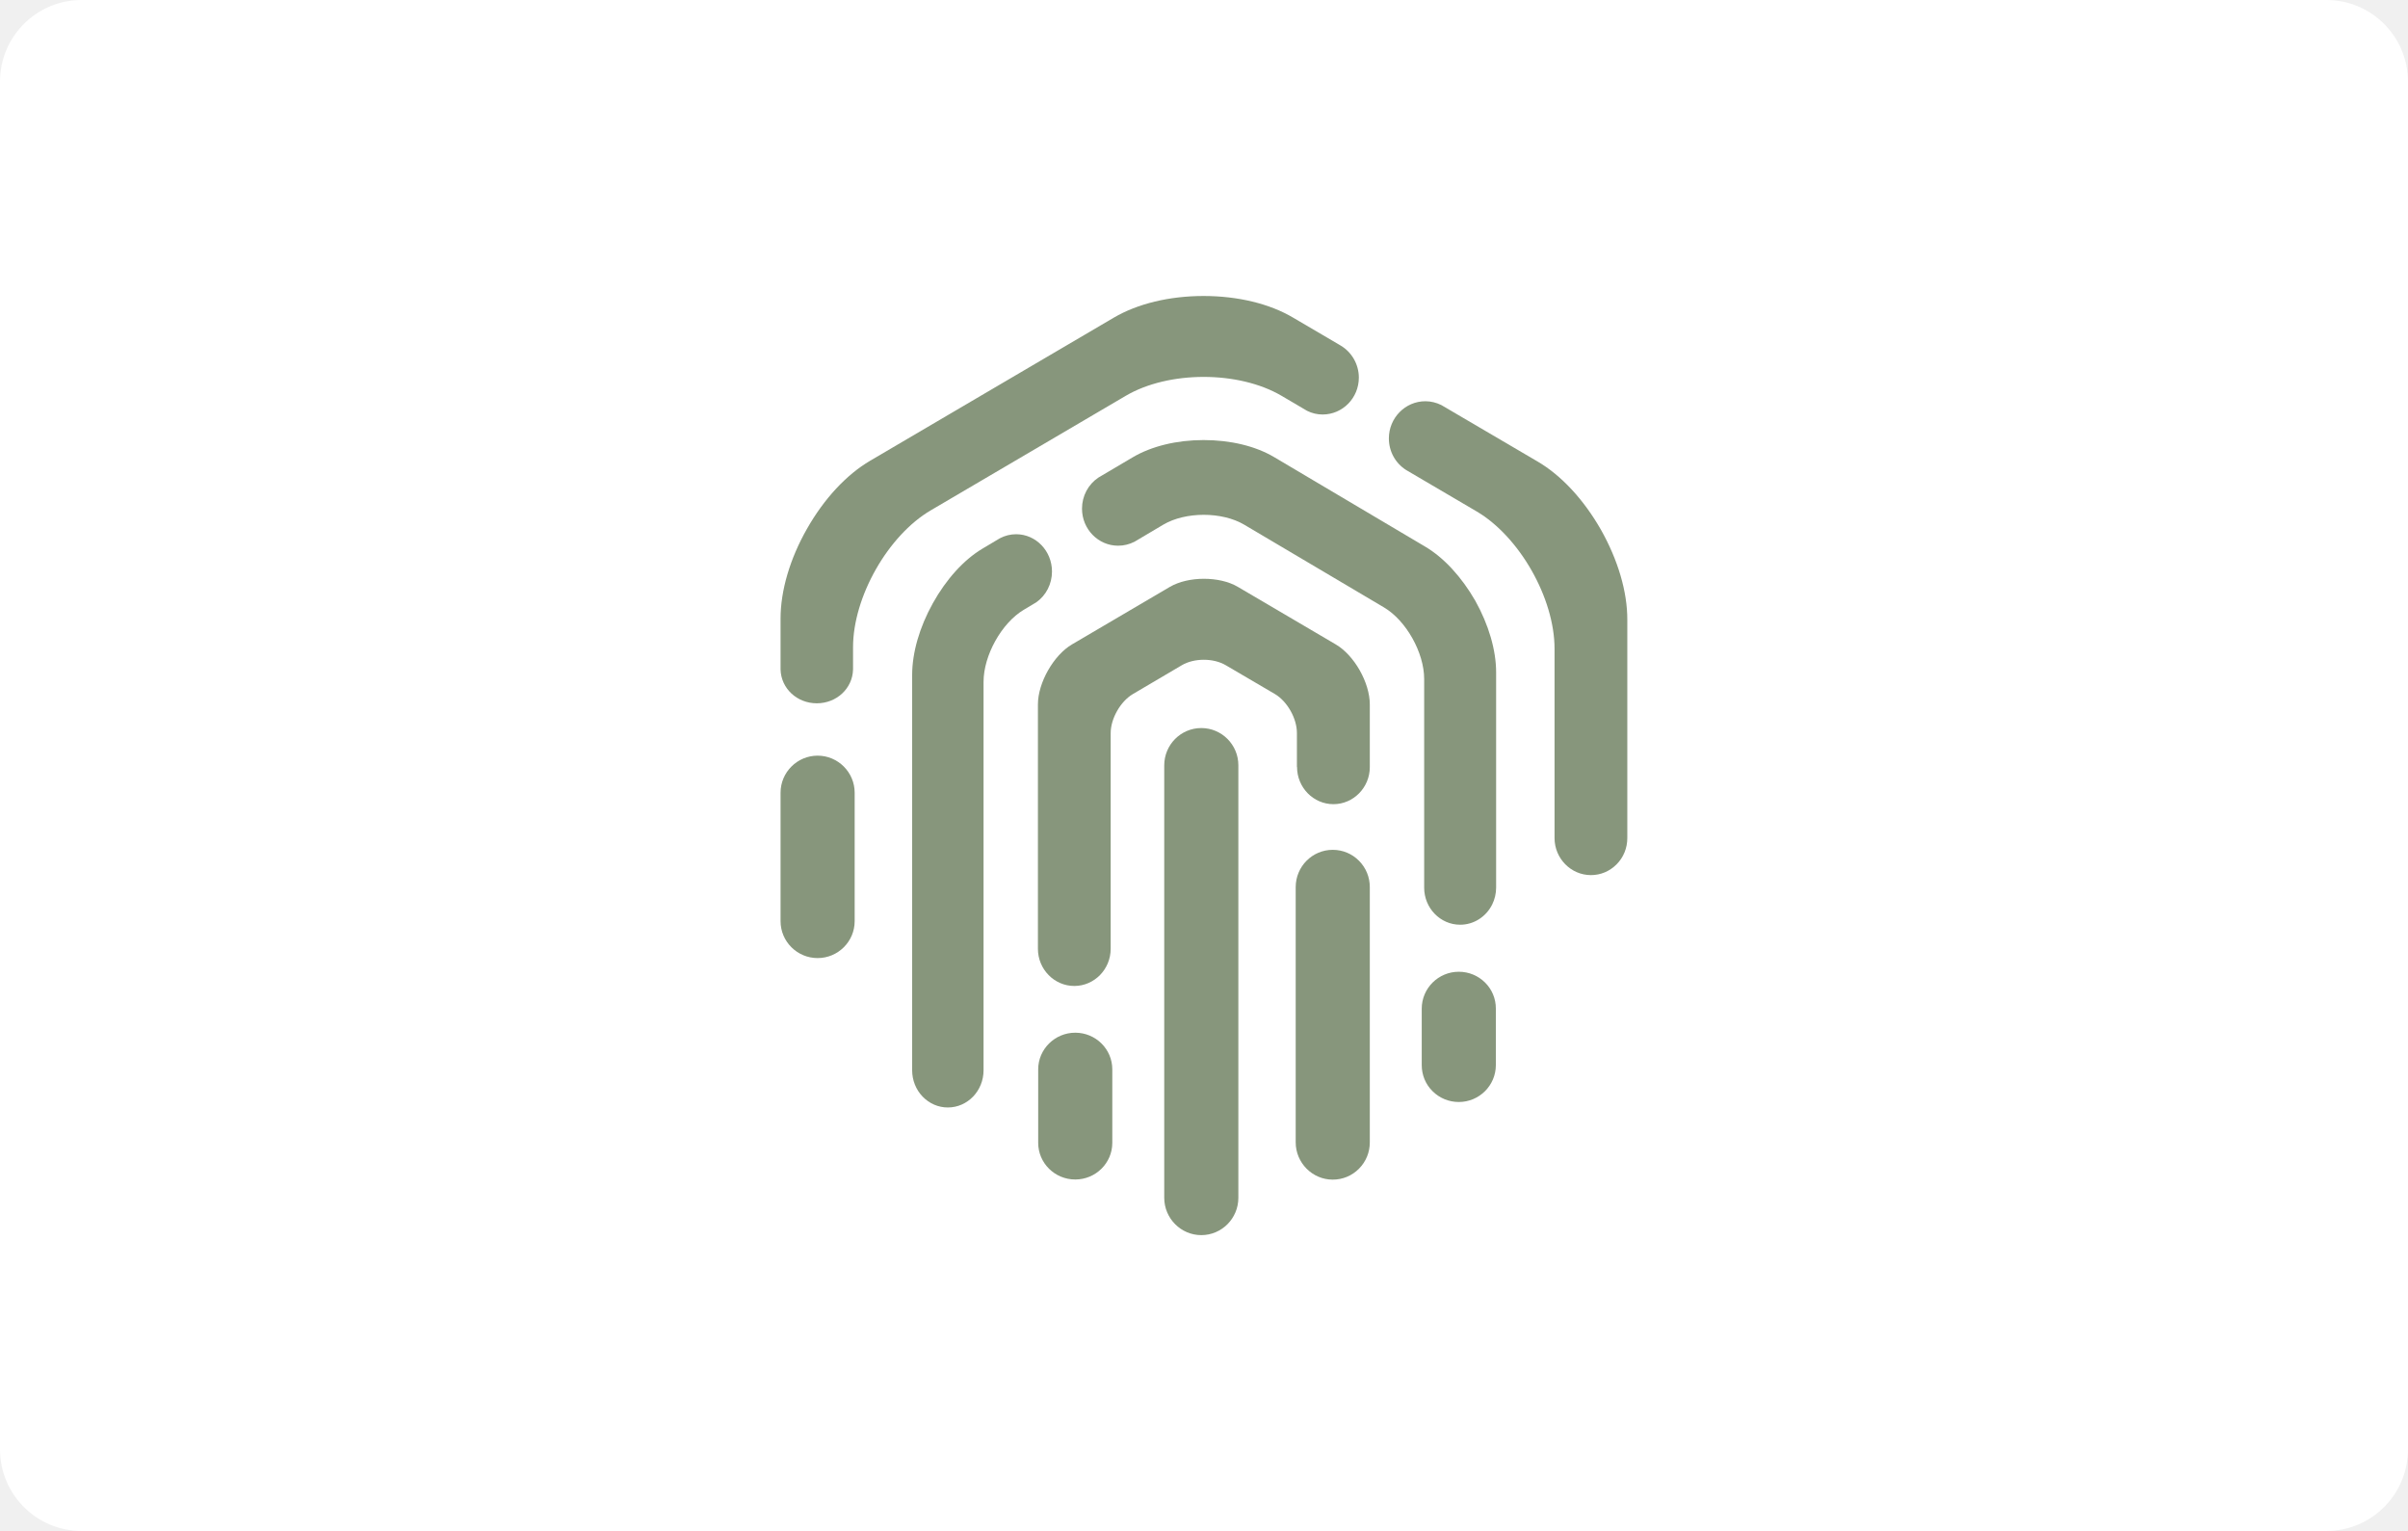
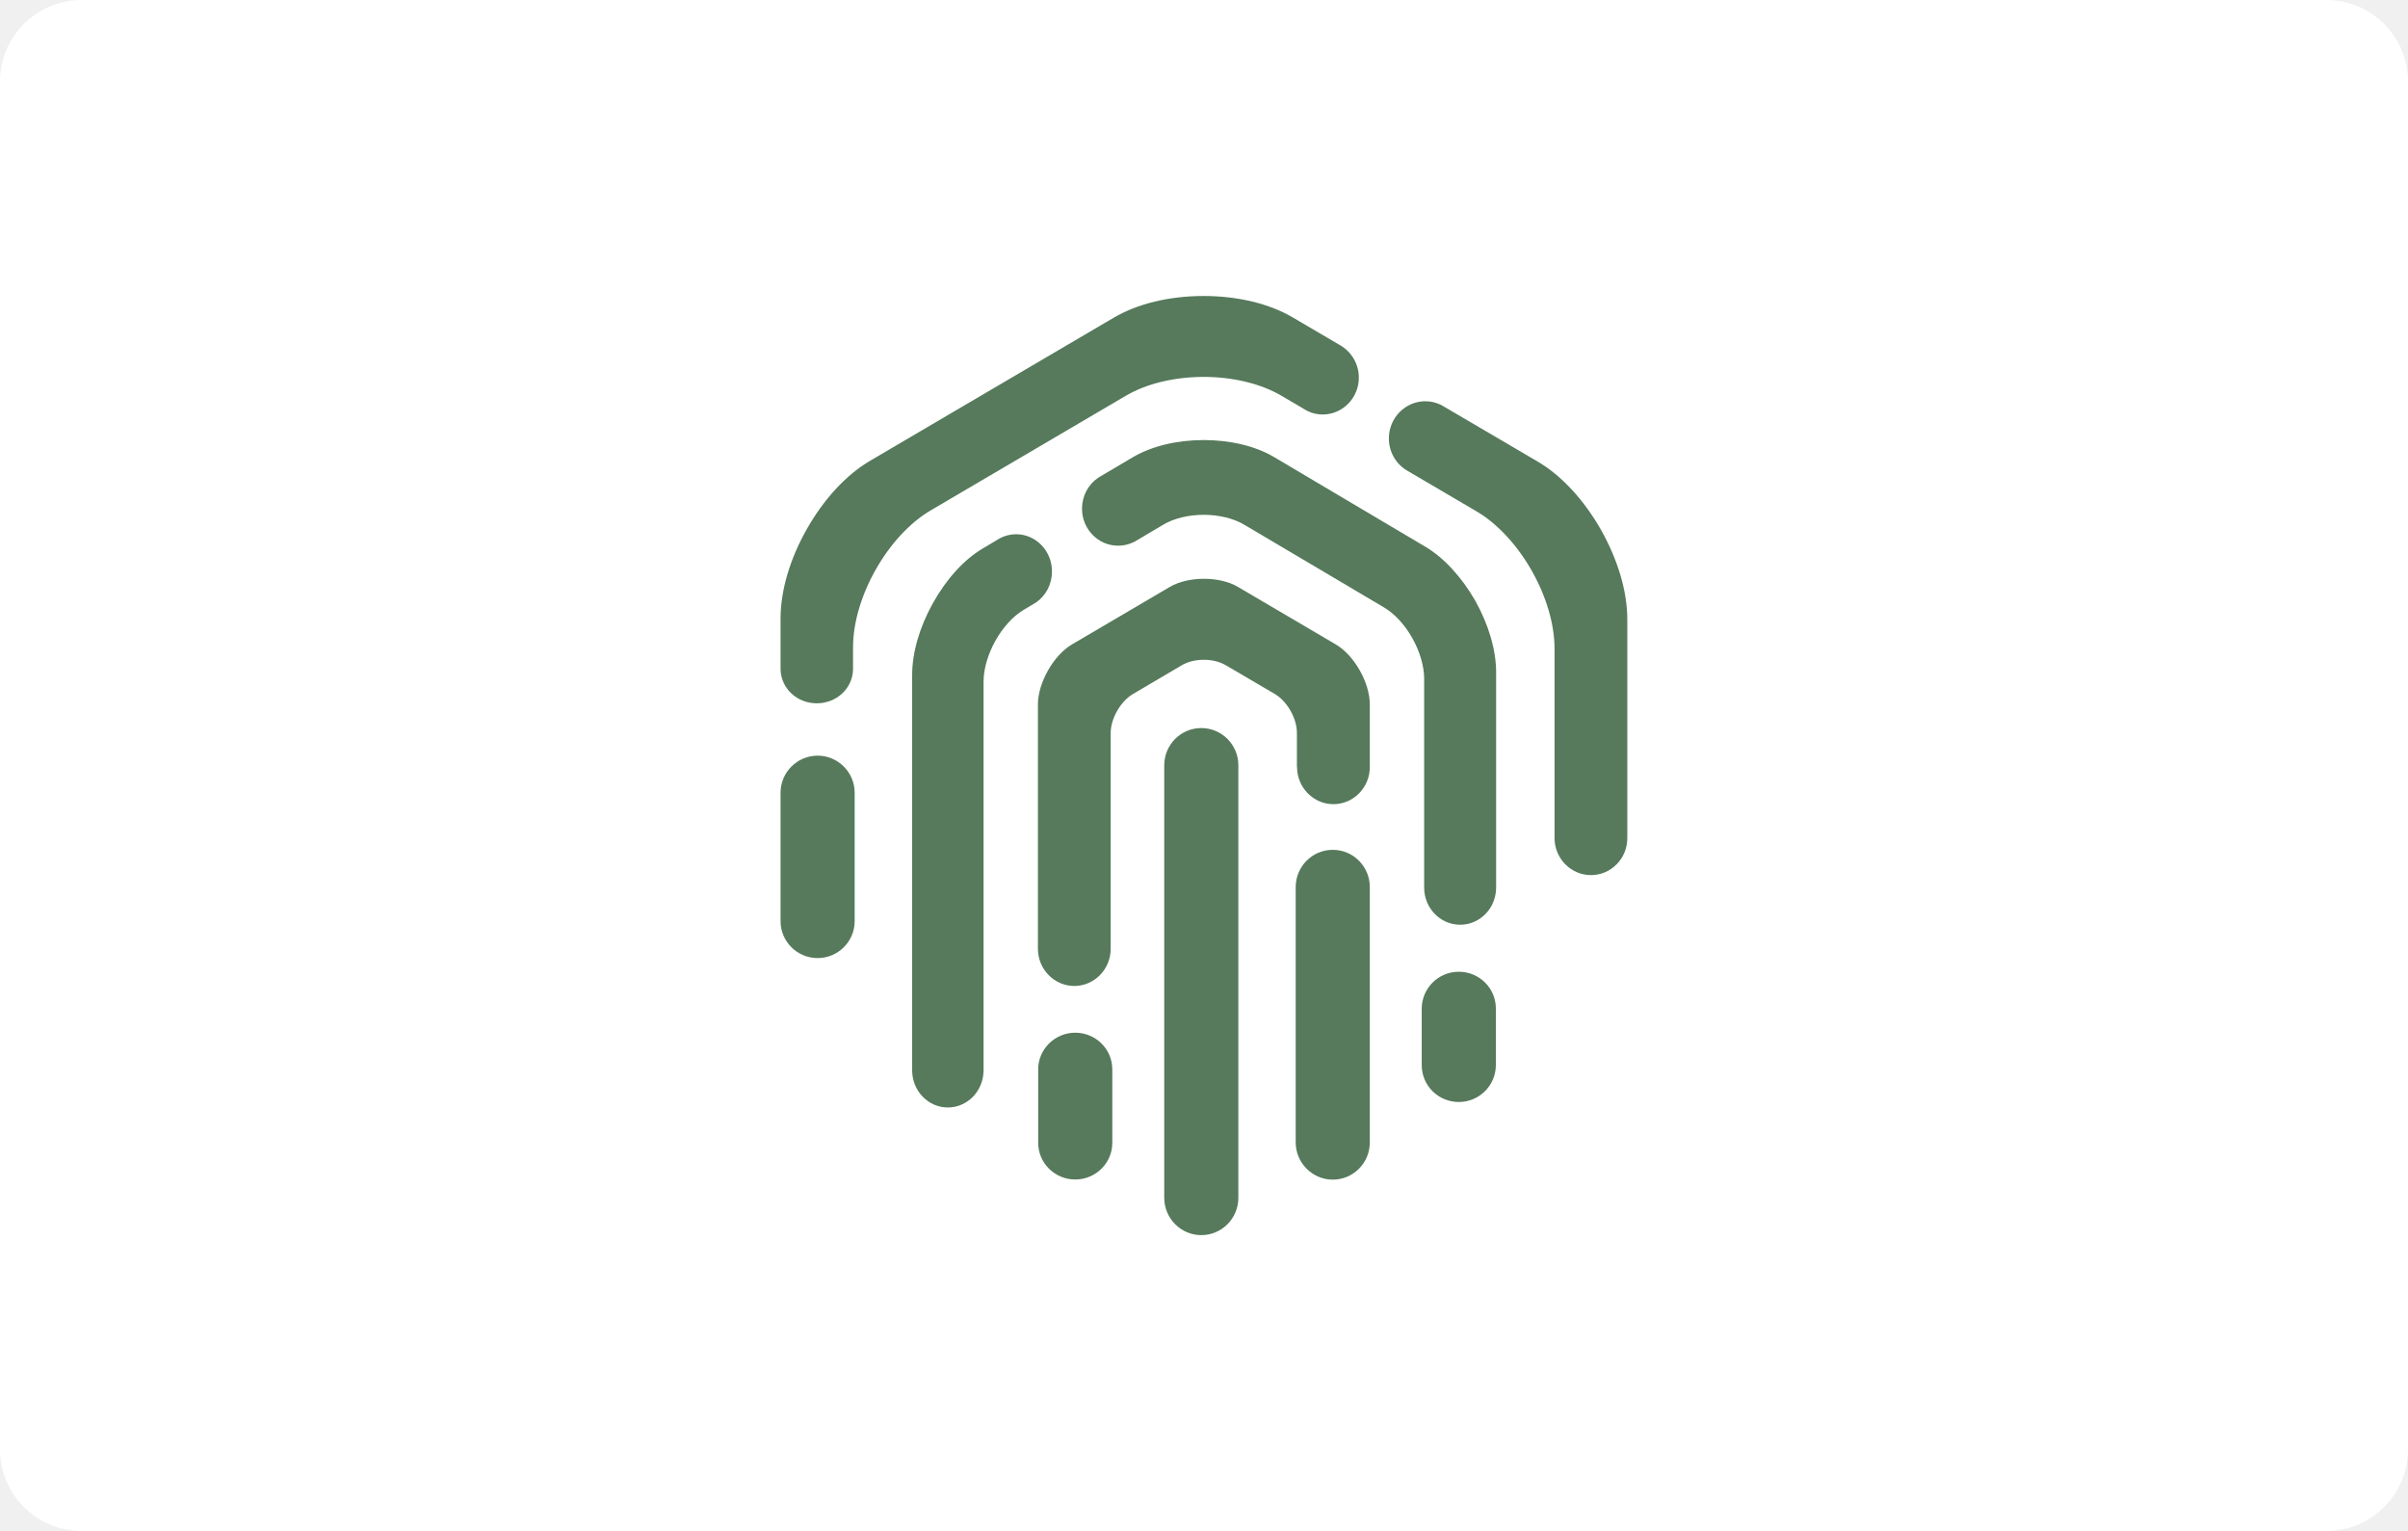
<svg xmlns="http://www.w3.org/2000/svg" width="236" height="150" viewBox="0 0 236 150" fill="none">
  <style>
  .bg { fill: #FFFFFF; }
  @media (prefers-color-scheme: dark) {
    .bg { fill: #161716; }
  }
</style>
  <rect class="bg" width="236" height="150" rx="8" />
  <g clip-path="url(#clip0_2876_6004)">
-     <path d="M117.735 71.331C115.733 71.331 114.103 72.965 114.103 74.987V117.357C114.103 119.366 115.733 121.013 117.735 121.013C119.736 121.013 121.367 119.38 121.367 117.357V74.973C121.367 72.965 119.736 71.331 117.735 71.331Z" fill="#87967C" />
-     <path d="M105.382 101.18C103.38 101.18 101.75 102.801 101.75 104.769V111.974C101.75 113.956 103.38 115.563 105.382 115.563C107.383 115.563 109.013 113.956 109.013 111.974V104.769C109.013 102.787 107.383 101.18 105.382 101.18Z" fill="#87967C" />
-     <path d="M142.972 95.208C140.97 95.208 139.34 96.828 139.34 98.824V104.354C139.34 105.318 139.711 106.229 140.4 106.912C141.089 107.595 142.004 107.97 142.972 107.97C144.973 107.97 146.603 106.35 146.603 104.354V98.824C146.617 96.828 144.986 95.208 142.972 95.208Z" fill="#87967C" />
-     <path d="M130.618 83.263C128.617 83.263 126.987 84.896 126.987 86.918V111.921C126.987 113.929 128.617 115.576 130.618 115.576C131.586 115.576 132.5 115.201 133.19 114.505C133.879 113.809 134.25 112.898 134.25 111.921V86.918C134.25 85.941 133.879 85.03 133.19 84.334C132.514 83.651 131.599 83.263 130.618 83.263Z" fill="#87967C" />
-     <path d="M127.119 75.147C127.119 77.156 128.723 78.79 130.685 78.79C132.646 78.79 134.25 77.156 134.25 75.161V69.014C134.25 66.885 132.726 64.193 130.91 63.135L121.314 57.497C120.412 56.962 119.193 56.707 117.987 56.707C116.767 56.707 115.561 56.975 114.66 57.497L105.064 63.135C103.261 64.193 101.723 66.898 101.723 69.014V92.958C101.723 94.967 103.327 96.601 105.289 96.601C107.251 96.601 108.854 94.967 108.854 92.958V71.826C108.854 70.407 109.809 68.733 111.015 68.01L115.813 65.184C117.032 64.461 118.928 64.461 120.147 65.184L124.945 67.996C126.152 68.706 127.106 70.38 127.106 71.813V75.147H127.119Z" fill="#87967C" />
-     <path d="M110.339 38.776C114.541 36.312 121.393 36.312 125.595 38.776L128.1 40.249C128.577 40.49 129.094 40.611 129.624 40.611C131.586 40.611 133.176 38.99 133.176 36.995C133.176 35.709 132.487 34.504 131.4 33.861L131.268 33.781L126.748 31.129C124.428 29.75 121.3 29 117.96 29C114.62 29 111.505 29.75 109.172 31.116L85.288 45.137C82.955 46.503 80.755 48.873 79.085 51.819C77.415 54.752 76.5 57.872 76.5 60.604V65.599C76.553 67.461 78.117 68.907 80.052 68.907C81.987 68.907 83.551 67.461 83.604 65.599C83.604 65.492 83.604 64.233 83.604 63.416C83.604 58.488 87.024 52.462 91.226 49.998L110.339 38.776Z" fill="#87967C" />
-     <path d="M156.902 51.9C155.219 48.953 153.019 46.57 150.672 45.204L141.262 39.687C140.771 39.445 140.241 39.312 139.698 39.312C137.723 39.312 136.119 40.945 136.119 42.954C136.119 44.226 136.755 45.391 137.829 46.061L144.695 50.092C148.923 52.569 152.356 58.609 152.356 63.564V82.111C152.356 84.106 153.96 85.74 155.921 85.74C156.876 85.74 157.764 85.365 158.44 84.682C159.116 83.999 159.487 83.088 159.487 82.111V60.738C159.5 57.993 158.572 54.859 156.902 51.9Z" fill="#87967C" />
-     <path d="M80.132 74.036C78.13 74.036 76.5 75.67 76.5 77.665V90.253C76.5 92.248 78.13 93.869 80.132 93.869C82.133 93.869 83.763 92.248 83.763 90.253V77.665C83.763 75.67 82.133 74.036 80.132 74.036Z" fill="#87967C" />
-     <path d="M139.684 53.56L124.879 44.789C123.05 43.704 120.598 43.115 117.96 43.115C115.323 43.115 112.87 43.717 111.041 44.789L107.661 46.784C106.654 47.454 106.044 48.592 106.044 49.837C106.044 51.846 107.635 53.466 109.583 53.466C110.14 53.466 110.683 53.333 111.187 53.078L114.01 51.404C115.097 50.761 116.542 50.44 117.973 50.44C119.405 50.44 120.85 50.761 121.937 51.404L135.629 59.506C137.816 60.792 139.578 63.952 139.578 66.523V86.972C139.578 88.967 141.156 90.601 143.104 90.601C144.43 90.601 145.636 89.838 146.245 88.619C146.497 88.11 146.63 87.534 146.63 86.972V65.867C146.63 63.697 145.901 61.207 144.589 58.863C143.25 56.533 141.514 54.645 139.684 53.56Z" fill="#87967C" />
-     <path d="M103.102 55.997C103.102 53.975 101.525 52.342 99.589 52.342C99.033 52.342 98.489 52.475 97.986 52.743L96.276 53.761C94.46 54.846 92.737 56.747 91.425 59.104C90.112 61.461 89.397 63.952 89.397 66.135V104.863C89.397 105.841 89.768 106.765 90.43 107.448C91.093 108.131 91.968 108.506 92.896 108.506C94.831 108.506 96.395 106.872 96.395 104.863V66.804C96.395 64.22 98.158 61.046 100.332 59.747C100.862 59.439 101.472 59.077 101.564 59.011C102.519 58.341 103.102 57.216 103.102 55.997Z" fill="#87967C" />
+     <path d="M117.735 71.331C115.733 71.331 114.103 72.965 114.103 74.987V117.357C114.103 119.366 115.733 121.013 117.735 121.013C119.736 121.013 121.367 119.38 121.367 117.357V74.973C121.367 72.965 119.736 71.331 117.735 71.331Z" fill="#567A5B" />
+     <path d="M105.382 101.18C103.38 101.18 101.75 102.801 101.75 104.769V111.974C101.75 113.956 103.38 115.563 105.382 115.563C107.383 115.563 109.013 113.956 109.013 111.974V104.769C109.013 102.787 107.383 101.18 105.382 101.18Z" fill="#567A5B" />
+     <path d="M142.972 95.208C140.97 95.208 139.34 96.828 139.34 98.824V104.354C139.34 105.318 139.711 106.229 140.4 106.912C141.089 107.595 142.004 107.97 142.972 107.97C144.973 107.97 146.603 106.35 146.603 104.354V98.824C146.617 96.828 144.986 95.208 142.972 95.208Z" fill="#567A5B" />
+     <path d="M130.618 83.263C128.617 83.263 126.987 84.896 126.987 86.918V111.921C126.987 113.929 128.617 115.576 130.618 115.576C131.586 115.576 132.5 115.201 133.19 114.505C133.879 113.809 134.25 112.898 134.25 111.921V86.918C134.25 85.941 133.879 85.03 133.19 84.334C132.514 83.651 131.599 83.263 130.618 83.263Z" fill="#567A5B" />
+     <path d="M127.119 75.147C127.119 77.156 128.723 78.79 130.685 78.79C132.646 78.79 134.25 77.156 134.25 75.161V69.014C134.25 66.885 132.726 64.193 130.91 63.135L121.314 57.497C120.412 56.962 119.193 56.707 117.987 56.707C116.767 56.707 115.561 56.975 114.66 57.497L105.064 63.135C103.261 64.193 101.723 66.898 101.723 69.014V92.958C101.723 94.967 103.327 96.601 105.289 96.601C107.251 96.601 108.854 94.967 108.854 92.958V71.826C108.854 70.407 109.809 68.733 111.015 68.01L115.813 65.184C117.032 64.461 118.928 64.461 120.147 65.184L124.945 67.996C126.152 68.706 127.106 70.38 127.106 71.813V75.147H127.119Z" fill="#567A5B" />
+     <path d="M110.339 38.776C114.541 36.312 121.393 36.312 125.595 38.776L128.1 40.249C128.577 40.49 129.094 40.611 129.624 40.611C131.586 40.611 133.176 38.99 133.176 36.995C133.176 35.709 132.487 34.504 131.4 33.861L131.268 33.781L126.748 31.129C124.428 29.75 121.3 29 117.96 29C114.62 29 111.505 29.75 109.172 31.116L85.288 45.137C82.955 46.503 80.755 48.873 79.085 51.819C77.415 54.752 76.5 57.872 76.5 60.604V65.599C76.553 67.461 78.117 68.907 80.052 68.907C81.987 68.907 83.551 67.461 83.604 65.599C83.604 65.492 83.604 64.233 83.604 63.416C83.604 58.488 87.024 52.462 91.226 49.998L110.339 38.776Z" fill="#567A5B" />
+     <path d="M156.902 51.9C155.219 48.953 153.019 46.57 150.672 45.204L141.262 39.687C140.771 39.445 140.241 39.312 139.698 39.312C137.723 39.312 136.119 40.945 136.119 42.954C136.119 44.226 136.755 45.391 137.829 46.061L144.695 50.092C148.923 52.569 152.356 58.609 152.356 63.564V82.111C152.356 84.106 153.96 85.74 155.921 85.74C156.876 85.74 157.764 85.365 158.44 84.682C159.116 83.999 159.487 83.088 159.487 82.111V60.738C159.5 57.993 158.572 54.859 156.902 51.9Z" fill="#567A5B" />
+     <path d="M80.132 74.036C78.13 74.036 76.5 75.67 76.5 77.665V90.253C76.5 92.248 78.13 93.869 80.132 93.869C82.133 93.869 83.763 92.248 83.763 90.253V77.665C83.763 75.67 82.133 74.036 80.132 74.036Z" fill="#567A5B" />
+     <path d="M139.684 53.56L124.879 44.789C123.05 43.704 120.598 43.115 117.96 43.115C115.323 43.115 112.87 43.717 111.041 44.789L107.661 46.784C106.654 47.454 106.044 48.592 106.044 49.837C106.044 51.846 107.635 53.466 109.583 53.466C110.14 53.466 110.683 53.333 111.187 53.078L114.01 51.404C115.097 50.761 116.542 50.44 117.973 50.44C119.405 50.44 120.85 50.761 121.937 51.404L135.629 59.506C137.816 60.792 139.578 63.952 139.578 66.523V86.972C139.578 88.967 141.156 90.601 143.104 90.601C144.43 90.601 145.636 89.838 146.245 88.619C146.497 88.11 146.63 87.534 146.63 86.972V65.867C146.63 63.697 145.901 61.207 144.589 58.863C143.25 56.533 141.514 54.645 139.684 53.56Z" fill="#567A5B" />
+     <path d="M103.102 55.997C103.102 53.975 101.525 52.342 99.589 52.342C99.033 52.342 98.489 52.475 97.986 52.743L96.276 53.761C94.46 54.846 92.737 56.747 91.425 59.104C90.112 61.461 89.397 63.952 89.397 66.135V104.863C89.397 105.841 89.768 106.765 90.43 107.448C91.093 108.131 91.968 108.506 92.896 108.506C94.831 108.506 96.395 106.872 96.395 104.863V66.804C96.395 64.22 98.158 61.046 100.332 59.747C100.862 59.439 101.472 59.077 101.564 59.011C102.519 58.341 103.102 57.216 103.102 55.997Z" fill="#567A5B" />
  </g>
  <defs>
    <clipPath id="clip0_2876_6004">
      <rect width="83" height="92" fill="white" transform="translate(76.5 29)" />
    </clipPath>
  </defs>
</svg>
